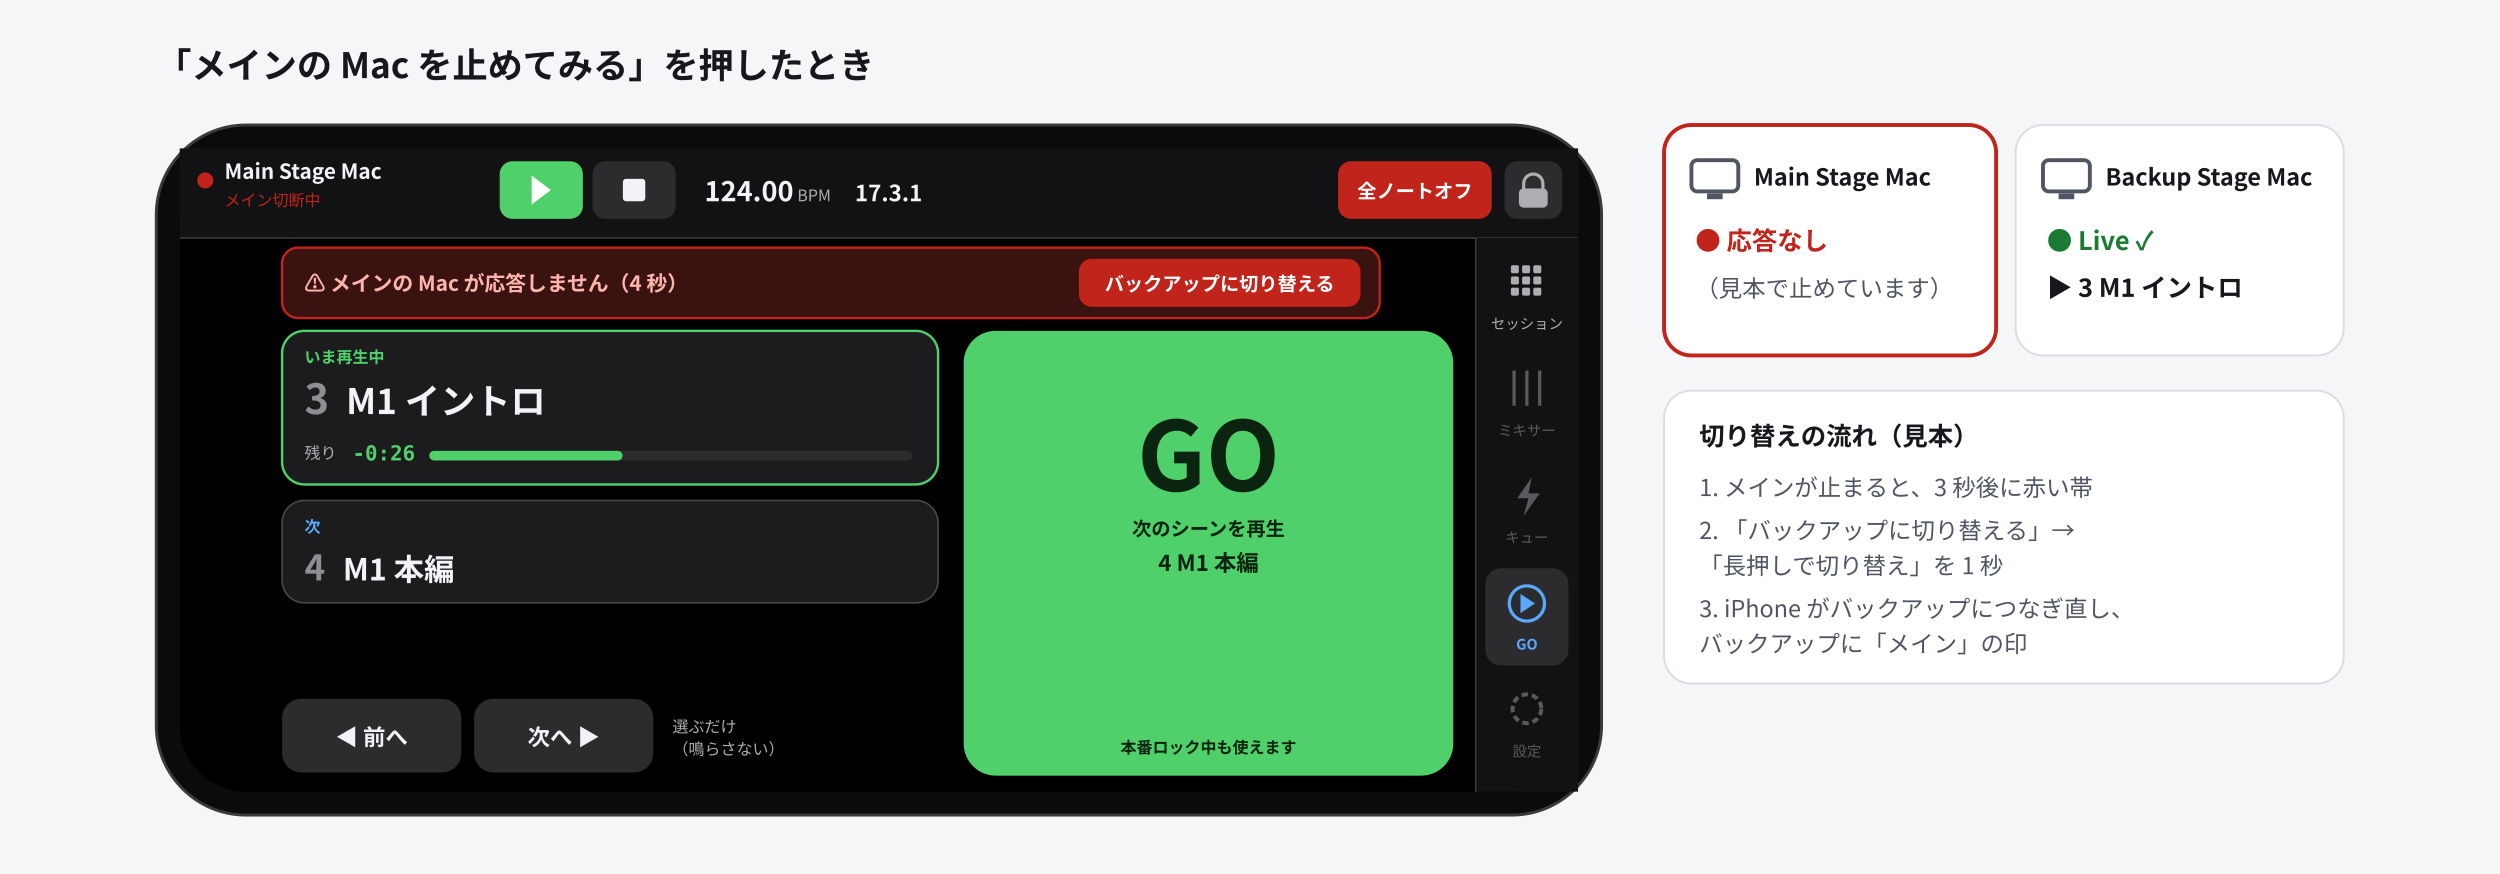
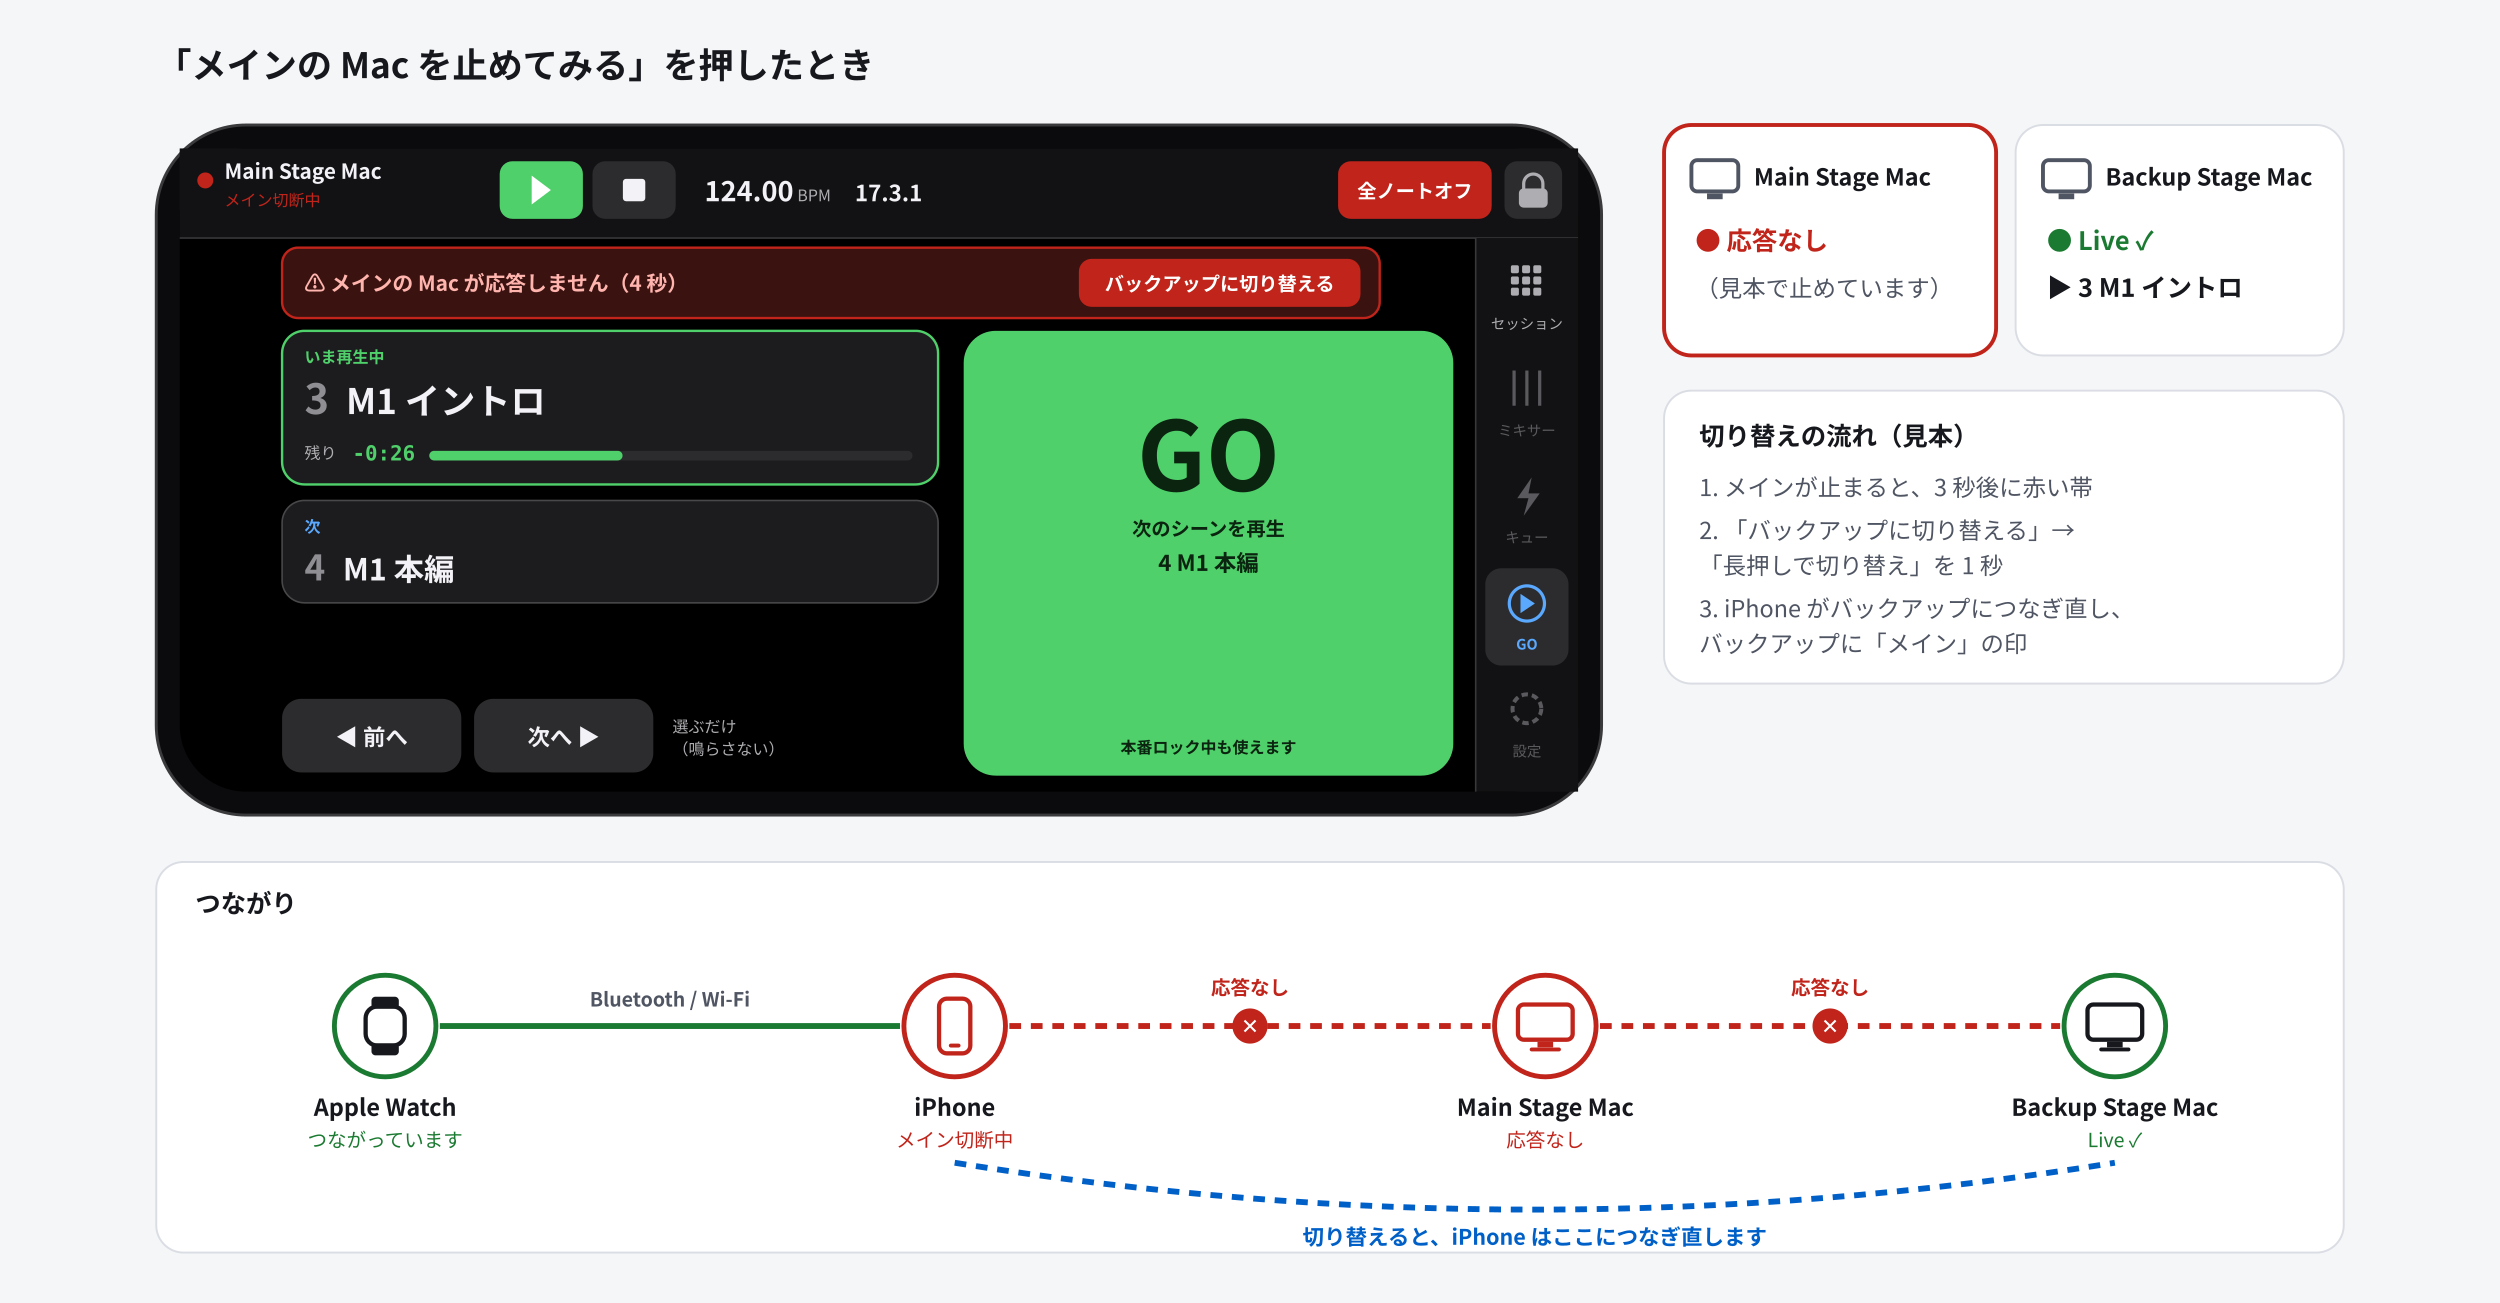
- <svg xmlns="http://www.w3.org/2000/svg" width="1280" height="447" viewBox="0 0 1280 447">
-   <rect x="0" y="0" width="1280" height="470" rx="0" fill="#F5F6F8" />
+ <svg xmlns="http://www.w3.org/2000/svg" width="1280" height="667" viewBox="0 0 1280 667">
+   <rect x="0" y="0" width="1280" height="667.327" rx="0" fill="#F5F6F8" />
  <text x="80" y="40" fill="#16181D" font-family="-apple-system, 'Hiragino Sans', 'Noto Sans CJK JP', sans-serif" font-size="18" font-weight="800" text-anchor="start">「メインの Mac を止めてみる」を押したとき</text>
  <rect x="80" y="64" width="740" height="353.327" rx="46" fill="#0B0B0D" stroke="#3A3A3C" stroke-width="1.5" />
  <rect x="92" y="76" width="716" height="329.327" rx="34" fill="#000" />
  <g transform="translate(92 76) scale(0.8192)">
    <rect x="0" y="0" width="874" height="56" rx="0" fill="#121214" />
    <line x1="0" y1="56" x2="874" y2="56" stroke="#38383A" />
    <circle cx="16" cy="20" r="5" fill="#C0241A" />
    <text x="28" y="19" fill="#F2F2F7" font-family="-apple-system, 'Hiragino Sans', 'Noto Sans CJK JP', sans-serif" font-size="13" font-weight="700" text-anchor="start">Main Stage Mac</text>
    <text x="28" y="36" fill="#C0241A" font-family="-apple-system, 'Hiragino Sans', 'Noto Sans CJK JP', sans-serif" font-size="10" font-weight="400" text-anchor="start">メイン切断中</text>
    <rect x="200" y="8" width="52" height="36" rx="8" fill="#4FD06A" />
    <path d="M220 17 l12 9 l-12 9 z" fill="#FFF" />
    <rect x="258" y="8" width="52" height="36" rx="8" fill="#2C2C2E" />
    <rect x="277" y="19" width="14" height="14" rx="2" fill="#F2F2F7" />
    <text x="328" y="33" fill="#F2F2F7" font-family="-apple-system, 'Hiragino Sans', 'Noto Sans CJK JP', sans-serif" font-size="17" font-weight="700" text-anchor="start">124.00</text>
    <text x="386" y="33" fill="#AEAEB2" font-family="-apple-system, 'Hiragino Sans', 'Noto Sans CJK JP', sans-serif" font-size="10" font-weight="400" text-anchor="start">BPM</text>
    <text x="422" y="33" fill="#F2F2F7" font-family="-apple-system, 'Hiragino Sans', 'Noto Sans CJK JP', sans-serif" font-size="14" font-weight="600" text-anchor="start">17.3.1</text>
    <rect x="724" y="8" width="96" height="36" rx="8" fill="#C0241A" />
    <text x="772" y="31" fill="#FFF" font-family="-apple-system, 'Hiragino Sans', 'Noto Sans CJK JP', sans-serif" font-size="12" font-weight="700" text-anchor="middle">全ノートオフ</text>
    <rect x="828" y="8" width="36" height="36" rx="8" fill="#2C2C2E" />
    <path d="M840 26 v-4 a6 6 0 0 1 12 0 v4" stroke="#AEAEB2" stroke-width="2" fill="none" />
    <rect x="837" y="25" width="18" height="12" rx="3" fill="#AEAEB2" />
    <rect x="64" y="62" width="686" height="44" rx="10" fill="#3A1210" stroke="#C0241A" stroke-width="1.5" />
    <text x="78" y="89" fill="#FFB4AE" font-family="-apple-system, 'Hiragino Sans', 'Noto Sans CJK JP', sans-serif" font-size="13" font-weight="700" text-anchor="start">⚠ メインの Mac が応答しません（4 秒）</text>
    <rect x="562" y="69" width="176" height="30" rx="8" fill="#C0241A" />
    <text x="650" y="89" fill="#FFF" font-family="-apple-system, 'Hiragino Sans', 'Noto Sans CJK JP', sans-serif" font-size="12" font-weight="800" text-anchor="middle">バックアップに切り替える</text>
    <rect x="810" y="56" width="64" height="346" rx="0" fill="#121214" />
    <line x1="810" y1="56" x2="810" y2="402" stroke="#38383A" />
    <rect x="832" y="73.0" width="5" height="5" rx="1" fill="#AEAEB2" />
    <rect x="839" y="73.0" width="5" height="5" rx="1" fill="#AEAEB2" />
    <rect x="846" y="73.0" width="5" height="5" rx="1" fill="#AEAEB2" />
    <rect x="832" y="80.0" width="5" height="5" rx="1" fill="#AEAEB2" />
    <rect x="839" y="80.0" width="5" height="5" rx="1" fill="#AEAEB2" />
    <rect x="846" y="80.0" width="5" height="5" rx="1" fill="#AEAEB2" />
    <rect x="832" y="87.0" width="5" height="5" rx="1" fill="#AEAEB2" />
    <rect x="839" y="87.0" width="5" height="5" rx="1" fill="#AEAEB2" />
    <rect x="846" y="87.0" width="5" height="5" rx="1" fill="#AEAEB2" />
    <text x="842" y="112.8" fill="#AEAEB2" font-family="-apple-system, 'Hiragino Sans', 'Noto Sans CJK JP', sans-serif" font-size="9" font-weight="400" text-anchor="middle">セッション</text>
    <line x1="834" y1="138.8" x2="834" y2="160.8" stroke="#5A5A5E" stroke-width="2" />
    <line x1="842" y1="138.8" x2="842" y2="160.8" stroke="#5A5A5E" stroke-width="2" />
    <line x1="850" y1="138.8" x2="850" y2="160.8" stroke="#5A5A5E" stroke-width="2" />
    <text x="842" y="179.6" fill="#5A5A5E" font-family="-apple-system, 'Hiragino Sans', 'Noto Sans CJK JP', sans-serif" font-size="9" font-weight="400" text-anchor="middle">ミキサー</text>
    <path d="M845 205.6 l-9 13 h7 l-3 11 l10 -14 h-7 z" fill="#5A5A5E" />
    <text x="842" y="246.4" fill="#5A5A5E" font-family="-apple-system, 'Hiragino Sans', 'Noto Sans CJK JP', sans-serif" font-size="9" font-weight="400" text-anchor="middle">キュー</text>
    <rect x="816" y="262.4" width="52" height="60.8" rx="10" fill="#2C2C2E" />
    <circle cx="842" cy="284.4" r="11" fill="none" stroke="#5AA9FF" stroke-width="2" />
    <path d="M838 278.4 l9 6 l-9 6 z" fill="#5AA9FF" />
    <text x="842" y="313.2" fill="#5AA9FF" font-family="-apple-system, 'Hiragino Sans', 'Noto Sans CJK JP', sans-serif" font-size="9" font-weight="700" text-anchor="middle">GO</text>
    <circle cx="842" cy="350.2" r="9" fill="none" stroke="#5A5A5E" stroke-width="2.5" stroke-dasharray="4 2.5" />
    <text x="842" y="380.0" fill="#5A5A5E" font-family="-apple-system, 'Hiragino Sans', 'Noto Sans CJK JP', sans-serif" font-size="9" font-weight="400" text-anchor="middle">設定</text>
    <rect x="64" y="114" width="410" height="96" rx="14" fill="#1C1C1E" stroke="#4FD06A" stroke-width="1.5" />
    <text x="78" y="134" fill="#4FD06A" font-family="-apple-system, 'Hiragino Sans', 'Noto Sans CJK JP', sans-serif" font-size="10" font-weight="700" text-anchor="start">いま再生中</text>
    <text x="78" y="166" fill="#8E8E93" font-family="-apple-system, 'Hiragino Sans', 'Noto Sans CJK JP', sans-serif" font-size="26" font-weight="800" text-anchor="start">3</text>
    <text x="104" y="166" fill="#F2F2F7" font-family="-apple-system, 'Hiragino Sans', 'Noto Sans CJK JP', sans-serif" font-size="22" font-weight="800" text-anchor="start">M1 イントロ</text>
    <text x="78" y="194" fill="#AEAEB2" font-family="-apple-system, 'Hiragino Sans', 'Noto Sans CJK JP', sans-serif" font-size="10" font-weight="400" text-anchor="start">残り</text>
    <text x="108" y="195" fill="#4FD06A" font-family="'SF Mono', Menlo, monospace" font-size="13" font-weight="700" text-anchor="start">-0:26</text>
    <rect x="156" y="189" width="302" height="6" rx="3" fill="#2C2C2E" />
    <rect x="156" y="189" width="120.8" height="6" rx="3" fill="#4FD06A" />
    <rect x="64" y="220" width="410" height="64" rx="14" fill="#1C1C1E" stroke="#48484A" stroke-width="1" />
    <text x="78" y="240" fill="#5AA9FF" font-family="-apple-system, 'Hiragino Sans', 'Noto Sans CJK JP', sans-serif" font-size="10" font-weight="700" text-anchor="start">次</text>
    <text x="78" y="270" fill="#8E8E93" font-family="-apple-system, 'Hiragino Sans', 'Noto Sans CJK JP', sans-serif" font-size="22" font-weight="800" text-anchor="start">4</text>
    <text x="102" y="270" fill="#F2F2F7" font-family="-apple-system, 'Hiragino Sans', 'Noto Sans CJK JP', sans-serif" font-size="19" font-weight="800" text-anchor="start">M1 本編</text>
    <rect x="64" y="344" width="112" height="46" rx="12" fill="#2C2C2E" />
    <text x="120" y="373" fill="#F2F2F7" font-family="-apple-system, 'Hiragino Sans', 'Noto Sans CJK JP', sans-serif" font-size="14" font-weight="700" text-anchor="middle">◀ 前へ</text>
    <rect x="184" y="344" width="112" height="46" rx="12" fill="#2C2C2E" />
    <text x="240" y="373" fill="#F2F2F7" font-family="-apple-system, 'Hiragino Sans', 'Noto Sans CJK JP', sans-serif" font-size="14" font-weight="700" text-anchor="middle">次へ ▶</text>
    <text x="308" y="365" fill="#AEAEB2" font-family="-apple-system, 'Hiragino Sans', 'Noto Sans CJK JP', sans-serif" font-size="10" font-weight="400" text-anchor="start">選ぶだけ</text>
    <text x="308" y="379" fill="#AEAEB2" font-family="-apple-system, 'Hiragino Sans', 'Noto Sans CJK JP', sans-serif" font-size="10" font-weight="400" text-anchor="start">（鳴らさない）</text>
    <rect x="490" y="114" width="306" height="278" rx="20" fill="#4FD06A" />
    <text x="643.0" y="214.08" fill="#0A2410" font-family="-apple-system, 'Hiragino Sans', 'Noto Sans CJK JP', sans-serif" font-size="60" font-weight="900" text-anchor="middle">GO</text>
    <text x="643.0" y="242.08" fill="#0A2410" font-family="-apple-system, 'Hiragino Sans', 'Noto Sans CJK JP', sans-serif" font-size="12" font-weight="700" text-anchor="middle">次のシーンを再生</text>
    <text x="643.0" y="264.08" fill="#0A2410" font-family="-apple-system, 'Hiragino Sans', 'Noto Sans CJK JP', sans-serif" font-size="14" font-weight="700" text-anchor="middle">4  M1 本編</text>
    <text x="643.0" y="378" fill="#0A2410" font-family="-apple-system, 'Hiragino Sans', 'Noto Sans CJK JP', sans-serif" font-size="10" font-weight="700" text-anchor="middle">本番ロック中も使えます</text>
  </g>
  <rect x="852" y="64" width="170" height="118" rx="14" fill="#FFFFFF" stroke="#C0241A" stroke-width="2" />
  <rect x="866" y="82" width="24" height="16" rx="3" fill="none" stroke="#4F5562" stroke-width="2" />
  <rect x="874" y="99" width="8" height="3" fill="#4F5562" />
  <text x="898" y="95" fill="#16181D" font-family="-apple-system, 'Hiragino Sans', 'Noto Sans CJK JP', sans-serif" font-size="12" font-weight="800" text-anchor="start">Main Stage Mac</text>
  <text x="868" y="128" fill="#C0241A" font-family="-apple-system, 'Hiragino Sans', 'Noto Sans CJK JP', sans-serif" font-size="13" font-weight="700" text-anchor="start">● 応答なし</text>
  <text x="868" y="152" fill="#4F5562" font-family="-apple-system, 'Hiragino Sans', 'Noto Sans CJK JP', sans-serif" font-size="12" font-weight="400" text-anchor="start">（見本で止めています）</text>
  <rect x="1032" y="64" width="168" height="118" rx="14" fill="#FFFFFF" stroke="#DADDE3" stroke-width="1" />
  <rect x="1046" y="82" width="24" height="16" rx="3" fill="none" stroke="#4F5562" stroke-width="2" />
  <rect x="1054" y="99" width="8" height="3" fill="#4F5562" />
  <text x="1078" y="95" fill="#16181D" font-family="-apple-system, 'Hiragino Sans', 'Noto Sans CJK JP', sans-serif" font-size="12" font-weight="800" text-anchor="start">Backup Stage Mac</text>
  <text x="1048" y="128" fill="#1B7A31" font-family="-apple-system, 'Hiragino Sans', 'Noto Sans CJK JP', sans-serif" font-size="13" font-weight="700" text-anchor="start">● Live ✓</text>
  <text x="1048" y="152" fill="#16181D" font-family="-apple-system, 'Hiragino Sans', 'Noto Sans CJK JP', sans-serif" font-size="13" font-weight="600" text-anchor="start">▶ 3  M1 イントロ</text>
  <rect x="852" y="200" width="348" height="150" rx="14" fill="#FFFFFF" stroke="#DADDE3" stroke-width="1" />
  <text x="870" y="228" fill="#16181D" font-family="-apple-system, 'Hiragino Sans', 'Noto Sans CJK JP', sans-serif" font-size="13" font-weight="800" text-anchor="start">切り替えの流れ（見本）</text>
  <text x="870" y="254" fill="#4F5562" font-family="-apple-system, 'Hiragino Sans', 'Noto Sans CJK JP', sans-serif" font-size="12" font-weight="400" text-anchor="start">1. メインが止まると、3 秒後に赤い帯</text>
  <text x="870" y="276" fill="#4F5562" font-family="-apple-system, 'Hiragino Sans', 'Noto Sans CJK JP', sans-serif" font-size="12" font-weight="400" text-anchor="start">2. 「バックアップに切り替える」→</text>
  <text x="870" y="294" fill="#4F5562" font-family="-apple-system, 'Hiragino Sans', 'Noto Sans CJK JP', sans-serif" font-size="12" font-weight="400" text-anchor="start">    「長押しで切り替え」を 1 秒</text>
  <text x="870" y="316" fill="#4F5562" font-family="-apple-system, 'Hiragino Sans', 'Noto Sans CJK JP', sans-serif" font-size="12" font-weight="400" text-anchor="start">3. iPhone がバックアップにつなぎ直し、</text>
  <text x="870" y="334" fill="#4F5562" font-family="-apple-system, 'Hiragino Sans', 'Noto Sans CJK JP', sans-serif" font-size="12" font-weight="400" text-anchor="start">    バックアップに「メイン」の印</text>
+   <rect x="80" y="441.327" width="1120" height="200" rx="14" fill="#FFFFFF" stroke="#DADDE3" stroke-width="1" />
+   <text x="100" y="467.327" fill="#16181D" font-family="-apple-system, 'Hiragino Sans', 'Noto Sans CJK JP', sans-serif" font-size="13" font-weight="800" text-anchor="start">つながり</text>
+   <line x1="225.2" y1="525.327" x2="460.8" y2="525.327" stroke="#1B7A31" stroke-width="3" />
+   <text x="343.0" y="515.327" fill="#4F5562" font-family="-apple-system, 'Hiragino Sans', 'Noto Sans CJK JP', sans-serif" font-size="10" font-weight="700" text-anchor="middle">Bluetooth / Wi-Fi</text>
+   <line x1="516.8" y1="525.327" x2="763.2" y2="525.327" stroke="#C0241A" stroke-width="3" stroke-dasharray="6 5" />
+   <circle cx="640.0" cy="525.327" r="9" fill="#C0241A" />
+   <text x="640.0" y="529.327" fill="#FFF" font-family="-apple-system, 'Hiragino Sans', 'Noto Sans CJK JP', sans-serif" font-size="11" font-weight="900" text-anchor="middle">✕</text>
+   <text x="640.0" y="509.327" fill="#C0241A" font-family="-apple-system, 'Hiragino Sans', 'Noto Sans CJK JP', sans-serif" font-size="10" font-weight="700" text-anchor="middle">応答なし</text>
+   <line x1="819.2" y1="525.327" x2="1054.8" y2="525.327" stroke="#C0241A" stroke-width="3" stroke-dasharray="6 5" />
+   <circle cx="937" cy="525.327" r="9" fill="#C0241A" />
+   <text x="937" y="529.327" fill="#FFF" font-family="-apple-system, 'Hiragino Sans', 'Noto Sans CJK JP', sans-serif" font-size="11" font-weight="900" text-anchor="middle">✕</text>
+   <text x="937" y="509.327" fill="#C0241A" font-family="-apple-system, 'Hiragino Sans', 'Noto Sans CJK JP', sans-serif" font-size="10" font-weight="700" text-anchor="middle">応答なし</text>
+   <path d="M488.8 595.327 Q 785.8 643.327 1082.8 595.327" fill="none" stroke="#0060C7" stroke-width="3" stroke-dasharray="6 5" />
+   <text x="785.8" y="637.327" fill="#0060C7" font-family="-apple-system, 'Hiragino Sans', 'Noto Sans CJK JP', sans-serif" font-size="11" font-weight="700" text-anchor="middle">切り替えると、iPhone はここにつなぎ直します</text>
+   <circle cx="197.2" cy="525.327" r="26" fill="#FFFFFF" stroke="#1B7A31" stroke-width="2.5" />
+   <rect x="190.2" y="510.327" width="14" height="6" rx="2" fill="#16181D" />
+   <rect x="190.2" y="534.327" width="14" height="6" rx="2" fill="#16181D" />
+   <rect x="187.2" y="515.327" width="20" height="20" rx="6" fill="none" stroke="#16181D" stroke-width="2.2" />
+   <text x="197.2" y="571.327" fill="#16181D" font-family="-apple-system, 'Hiragino Sans', 'Noto Sans CJK JP', sans-serif" font-size="12" font-weight="800" text-anchor="middle">Apple Watch</text>
+   <text x="197.2" y="587.327" fill="#1B7A31" font-family="-apple-system, 'Hiragino Sans', 'Noto Sans CJK JP', sans-serif" font-size="10" font-weight="400" text-anchor="middle">つながっています</text>
+   <circle cx="488.8" cy="525.327" r="26" fill="#FFFFFF" stroke="#C0241A" stroke-width="2.5" />
+   <rect x="480.8" y="511.327" width="16" height="28" rx="4" fill="none" stroke="#C0241A" stroke-width="2.2" />
+   <rect x="485.8" y="534.327" width="6" height="2" rx="1" fill="#C0241A" />
+   <text x="488.8" y="571.327" fill="#16181D" font-family="-apple-system, 'Hiragino Sans', 'Noto Sans CJK JP', sans-serif" font-size="12" font-weight="800" text-anchor="middle">iPhone</text>
+   <text x="488.8" y="587.327" fill="#C0241A" font-family="-apple-system, 'Hiragino Sans', 'Noto Sans CJK JP', sans-serif" font-size="10" font-weight="400" text-anchor="middle">メイン切断中</text>
+   <circle cx="791.2" cy="525.327" r="26" fill="#FFFFFF" stroke="#C0241A" stroke-width="2.5" />
+   <rect x="777.2" y="514.327" width="28" height="18" rx="3" fill="none" stroke="#C0241A" stroke-width="2.2" />
+   <rect x="787.2" y="533.327" width="8" height="3" rx="0" fill="#C0241A" />
+   <rect x="783.2" y="536.327" width="16" height="2" rx="1" fill="#C0241A" />
+   <text x="791.2" y="571.327" fill="#16181D" font-family="-apple-system, 'Hiragino Sans', 'Noto Sans CJK JP', sans-serif" font-size="12" font-weight="800" text-anchor="middle">Main Stage Mac</text>
+   <text x="791.2" y="587.327" fill="#C0241A" font-family="-apple-system, 'Hiragino Sans', 'Noto Sans CJK JP', sans-serif" font-size="10" font-weight="400" text-anchor="middle">応答なし</text>
+   <circle cx="1082.8" cy="525.327" r="26" fill="#FFFFFF" stroke="#1B7A31" stroke-width="2.5" />
+   <rect x="1068.8" y="514.327" width="28" height="18" rx="3" fill="none" stroke="#16181D" stroke-width="2.2" />
+   <rect x="1078.8" y="533.327" width="8" height="3" rx="0" fill="#16181D" />
+   <rect x="1074.8" y="536.327" width="16" height="2" rx="1" fill="#16181D" />
+   <text x="1082.8" y="571.327" fill="#16181D" font-family="-apple-system, 'Hiragino Sans', 'Noto Sans CJK JP', sans-serif" font-size="12" font-weight="800" text-anchor="middle">Backup Stage Mac</text>
+   <text x="1082.8" y="587.327" fill="#1B7A31" font-family="-apple-system, 'Hiragino Sans', 'Noto Sans CJK JP', sans-serif" font-size="10" font-weight="400" text-anchor="middle">Live ✓</text>
</svg>
